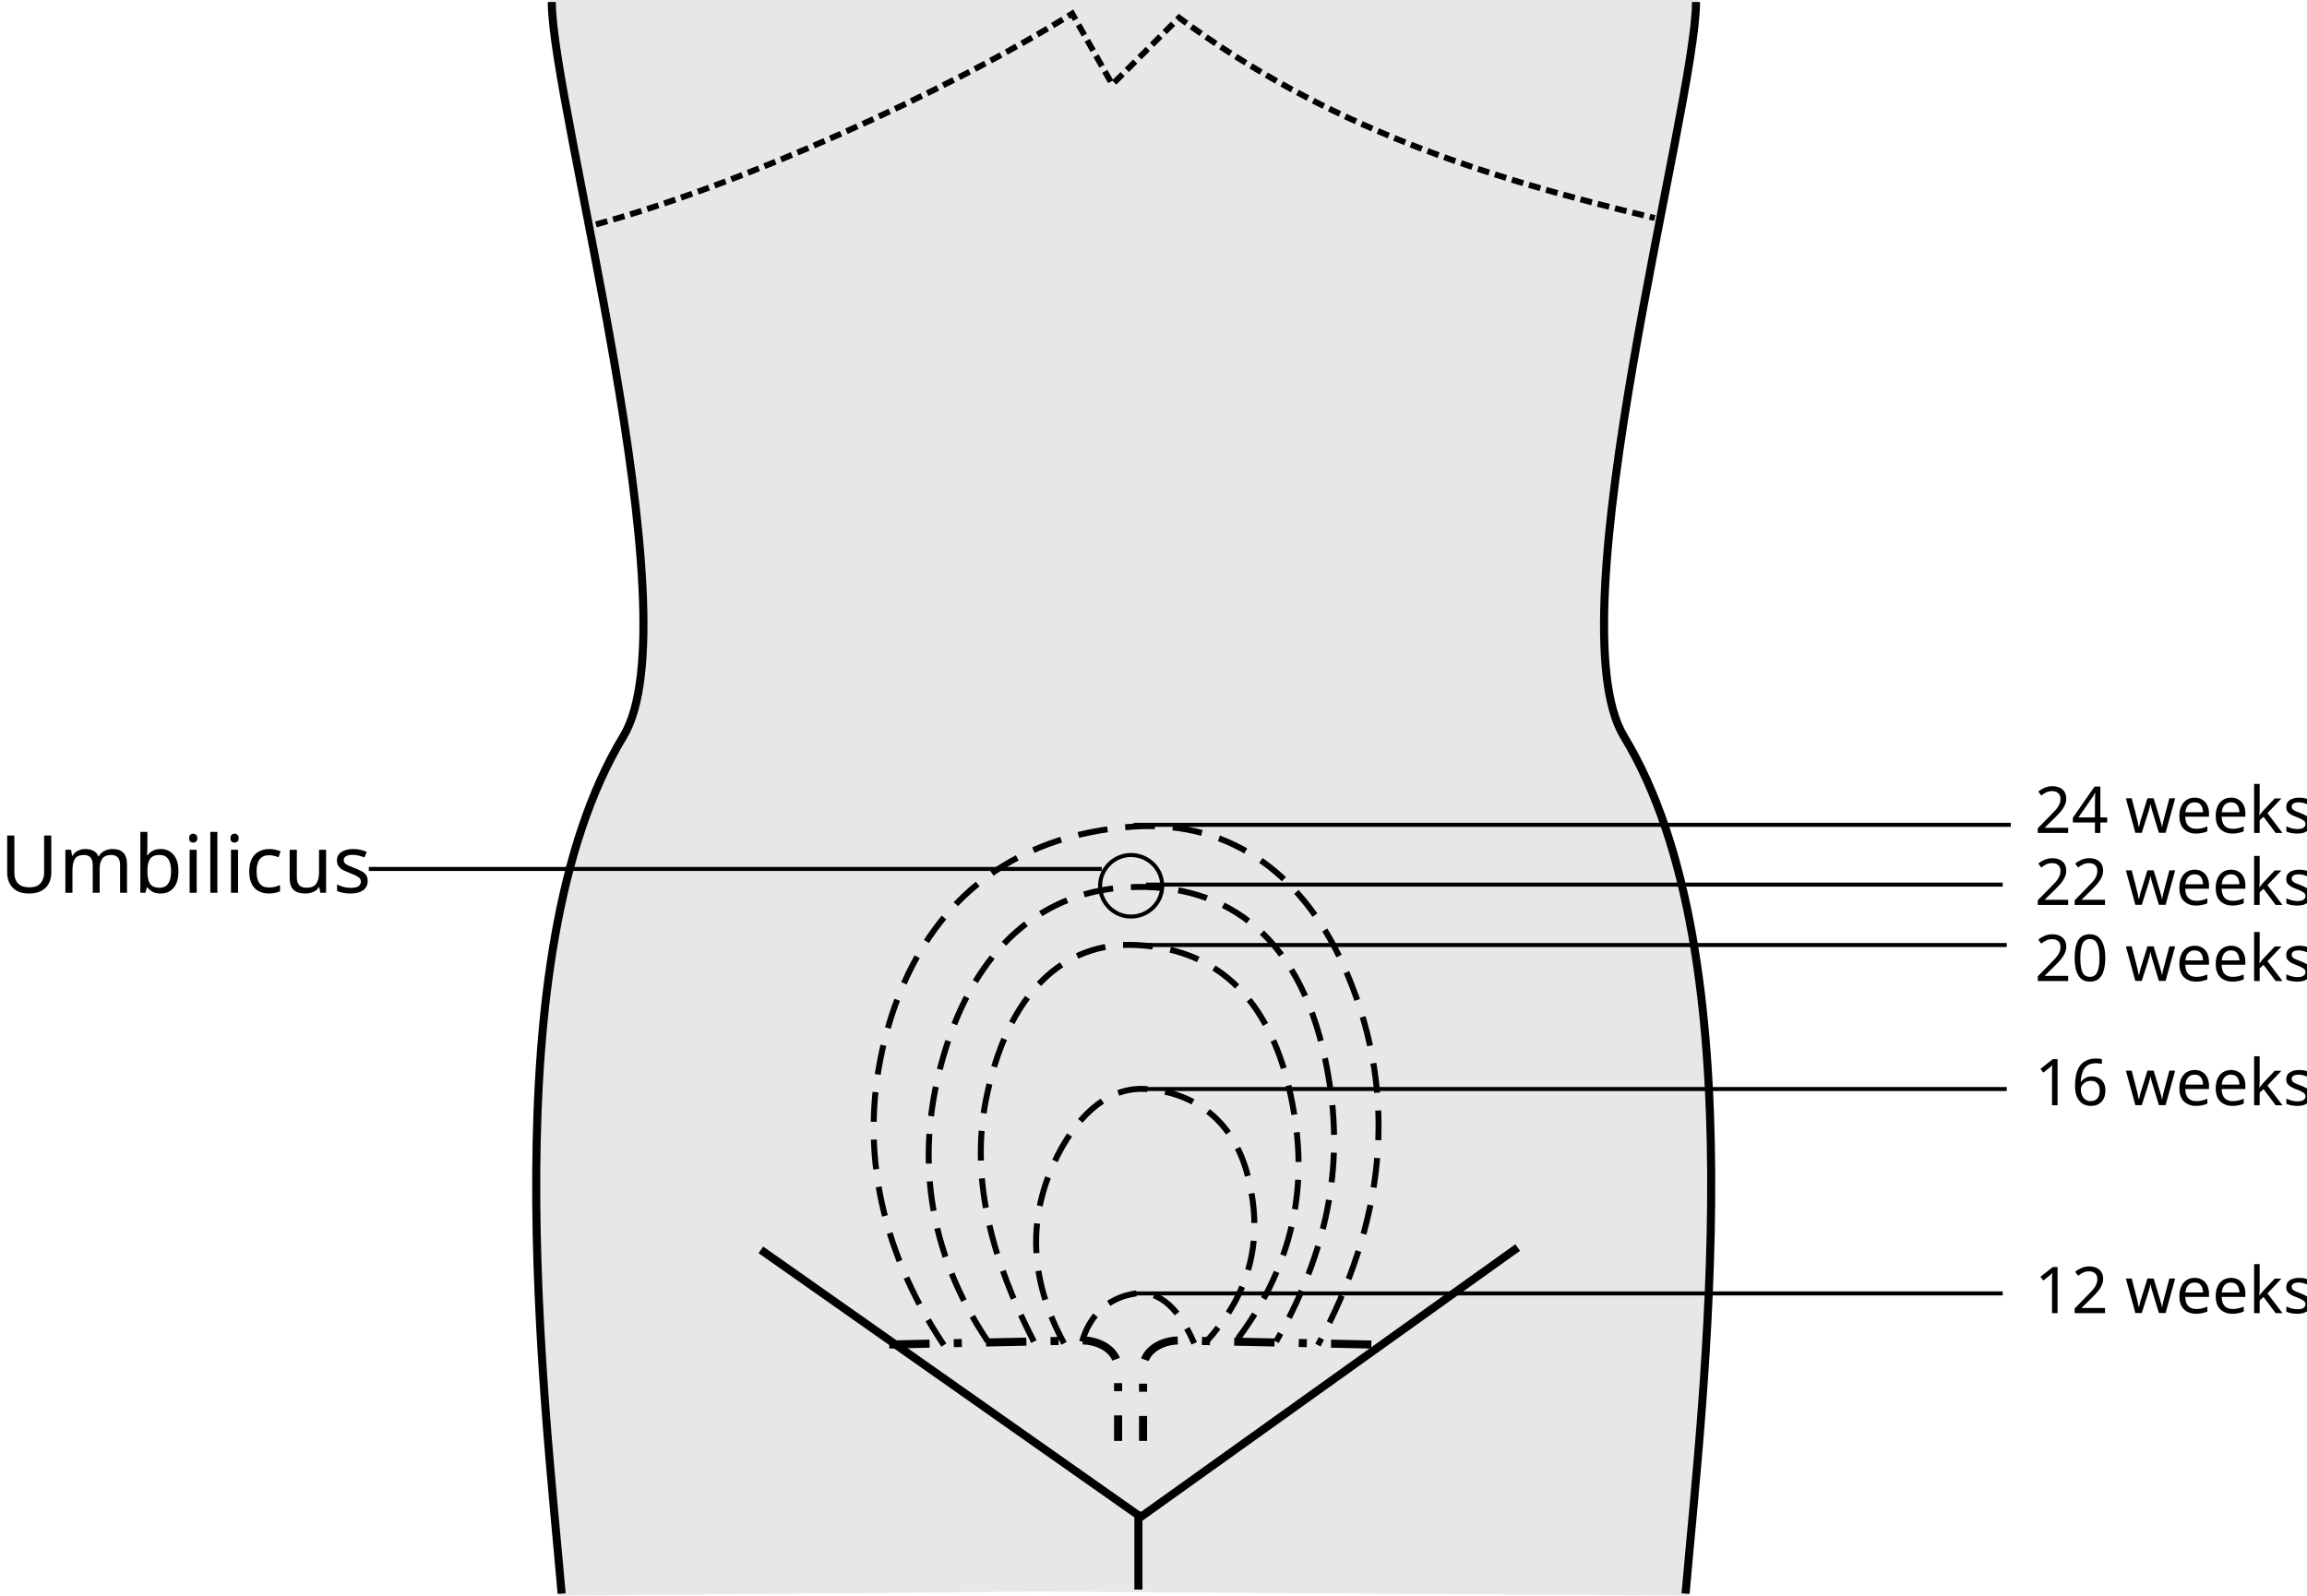
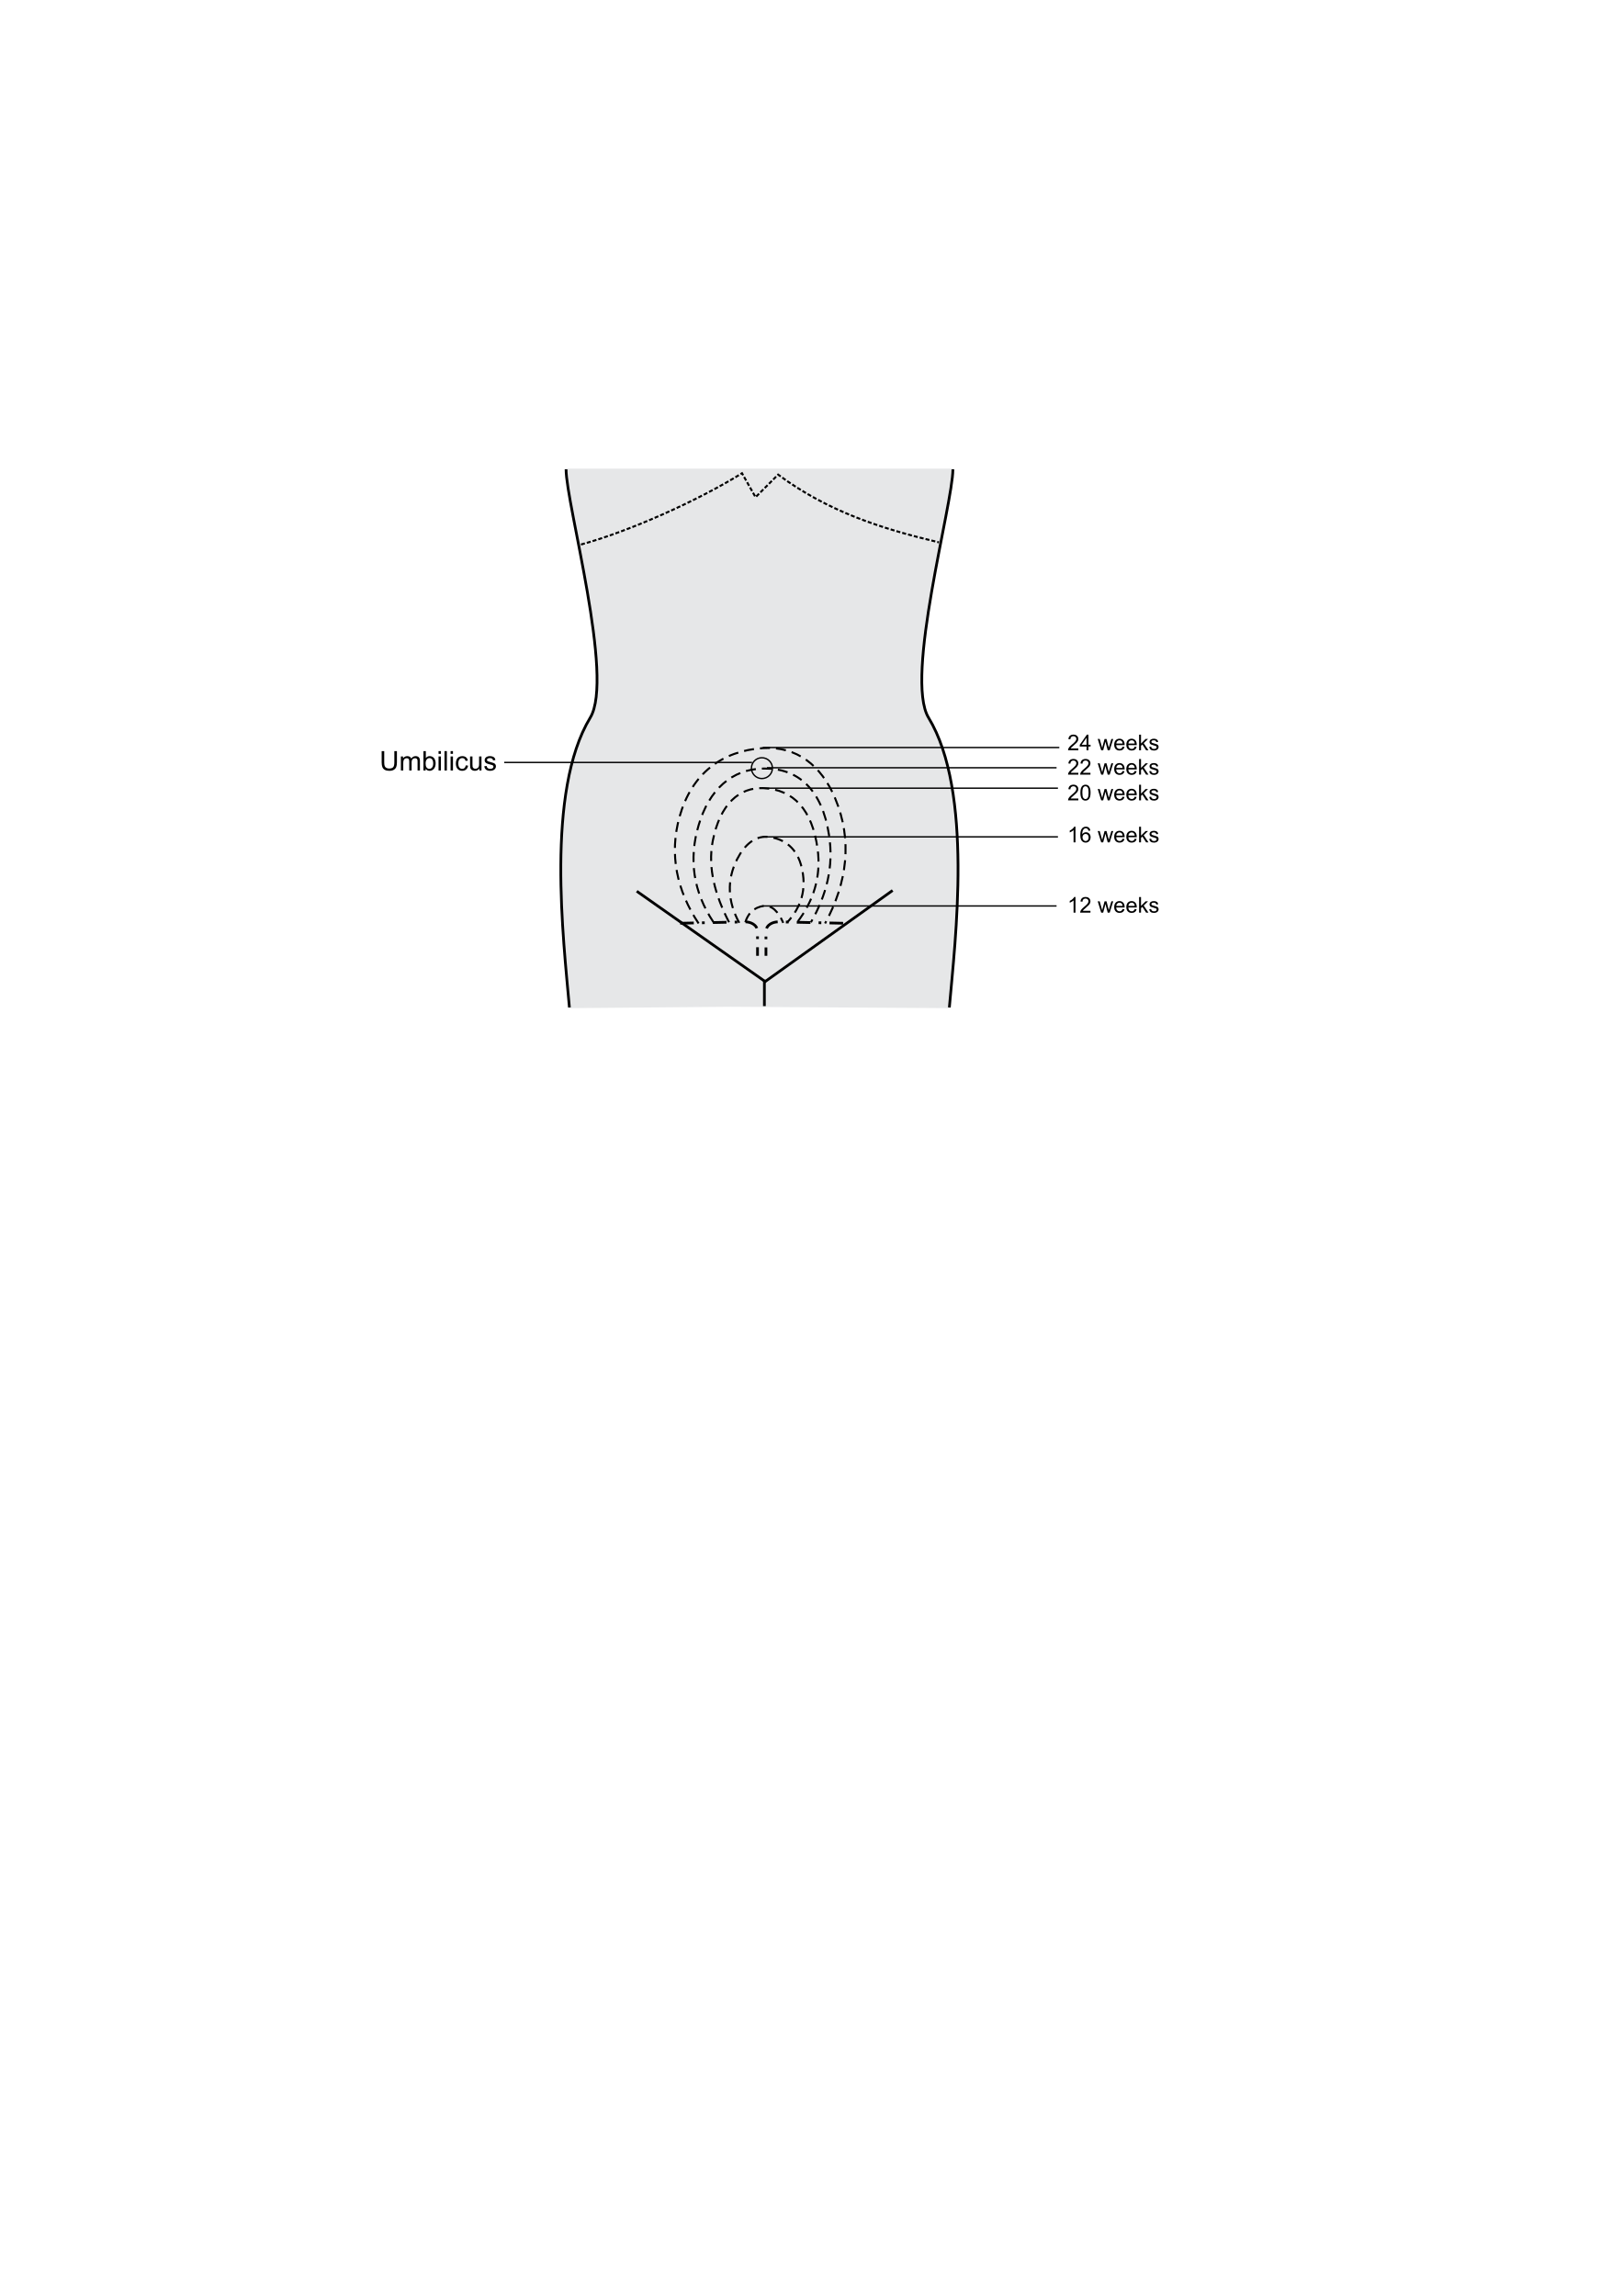
- <svg xmlns="http://www.w3.org/2000/svg" version="1.1" id="Layer_7" x="0px" y="0px" width="285.979px" height="197.854px" viewBox="0 0 285.979 197.854" enable-background="new 0 0 285.979 197.854" xml:space="preserve">
-   <path fill-rule="evenodd" clip-rule="evenodd" fill="#E6E7E8" stroke="#E6E7E8" stroke-width="0.5" stroke-miterlimit="10" d="  M208.944,197.602c2.16-24.768,8.856-79.128-7.632-106.272c-8.856-14.616,8.928-78.336,8.928-91.08h-69.984h-16.56H68.4  c0,12.744,17.784,76.464,8.856,91.08c-16.416,27.144-9.792,81.504-7.632,106.272l59.184-0.504L208.944,197.602z" />
+ <svg xmlns="http://www.w3.org/2000/svg" version="1.1" id="Layer_7" x="0px" y="0px" width="595px" height="842px" viewBox="0 0 595 842" enable-background="new 0 0 595 842" xml:space="preserve">
+   <path fill-rule="evenodd" clip-rule="evenodd" fill="#E6E7E8" stroke="#E6E7E8" stroke-width="0.5" stroke-miterlimit="10" d="  M348.112,369.464c2.16-24.768,8.856-79.128-7.632-106.272c-8.856-14.616,8.928-78.336,8.928-91.08h-69.984h-16.56h-55.296  c0,12.744,17.784,76.464,8.856,91.08c-16.416,27.144-9.792,81.504-7.632,106.272l59.184-0.504L348.112,369.464z" />
  <g>
-     <path fill-rule="evenodd" clip-rule="evenodd" fill="none" stroke="#000000" stroke-width="1" stroke-miterlimit="10" d="   M210.24,0.25c0,12.744-17.784,76.464-8.928,91.08c16.488,27.144,9.792,81.504,7.632,106.272" />
-     <path fill-rule="evenodd" clip-rule="evenodd" fill="none" stroke="#000000" stroke-width="1" stroke-miterlimit="10" d="   M68.4,0.25c0,12.744,17.784,76.464,8.856,91.08c-16.416,27.144-9.792,81.504-7.632,106.272" />
+     <path fill-rule="evenodd" clip-rule="evenodd" fill="none" stroke="#000000" stroke-width="1" stroke-miterlimit="10" d="   M349.408,172.112c0,12.744-17.784,76.464-8.928,91.08c16.488,27.144,9.792,81.504,7.632,106.272" />
+     <path fill-rule="evenodd" clip-rule="evenodd" fill="none" stroke="#000000" stroke-width="1" stroke-miterlimit="10" d="   M207.568,172.112c0,12.744,17.784,76.464,8.856,91.08c-16.416,27.144-9.792,81.504-7.632,106.272" />
  </g>
-   <path fill-rule="evenodd" clip-rule="evenodd" fill="none" stroke="#000000" stroke-width="0.737" stroke-miterlimit="10" stroke-dasharray="1.474,0.737" d="  M73.872,27.826c17.928-4.896,43.2-16.272,59.04-26.136l4.968,8.784l8.28-8.28c18.288,13.536,37.8,19.8,58.968,24.84" />
+   <path fill-rule="evenodd" clip-rule="evenodd" fill="none" stroke="#000000" stroke-width="0.737" stroke-miterlimit="10" stroke-dasharray="1.474,0.737" d="  M213.04,199.688c17.928-4.896,43.2-16.272,59.04-26.136l4.968,8.784l8.28-8.28c18.288,13.536,37.8,19.8,58.968,24.84" />
  <g>
-     <polyline fill-rule="evenodd" clip-rule="evenodd" fill="none" stroke="#000000" stroke-width="1" stroke-miterlimit="10" points="   94.32,154.978 141.408,188.098 188.136,154.69  " />
-     <line fill-rule="evenodd" clip-rule="evenodd" fill="none" stroke="#000000" stroke-width="1" stroke-miterlimit="10" x1="141.12" y1="187.45" x2="141.12" y2="197.098" />
+     <polyline fill-rule="evenodd" clip-rule="evenodd" fill="none" stroke="#000000" stroke-width="1" stroke-miterlimit="10" points="   233.488,326.84 280.576,359.96 327.304,326.552  " />
+     <line fill-rule="evenodd" clip-rule="evenodd" fill="none" stroke="#000000" stroke-width="1" stroke-miterlimit="10" x1="280.288" y1="359.312" x2="280.288" y2="368.96" />
  </g>
-   <path fill-rule="evenodd" clip-rule="evenodd" fill="none" stroke="#000000" stroke-width="1" stroke-miterlimit="10" stroke-dasharray="5,3,1,3" d="  M110.232,166.714l23.976-0.504c1.656,0,4.392,0.936,4.392,3.6v8.856" />
-   <path fill-rule="evenodd" clip-rule="evenodd" fill="none" stroke="#000000" stroke-width="1" stroke-miterlimit="10" stroke-dasharray="5,3,1,3" d="  M169.992,166.714l-23.904-0.504c-1.656,0-4.392,0.936-4.392,3.6v8.856" />
-   <path fill-rule="evenodd" clip-rule="evenodd" fill="none" stroke="#000000" stroke-width="0.737" stroke-miterlimit="10" stroke-dasharray="3.685,2.211" d="  M134.136,166.354c0.864-3.024,3.024-5.472,6.696-5.976c3.024-0.432,5.472,2.16,7.2,6.192" />
-   <path fill-rule="evenodd" clip-rule="evenodd" fill="none" stroke="#000000" stroke-width="0.737" stroke-miterlimit="10" stroke-dasharray="3.685,2.211" d="  M131.904,166.57c-4.248-7.776-4.68-15.624-0.792-23.328c2.808-5.472,6.624-8.496,10.944-8.208c5.328,0.36,10.44,3.24,12.456,10.152  c2.664,9.504-0.432,16.128-4.968,21.168" />
-   <path fill-rule="evenodd" clip-rule="evenodd" fill="none" stroke="#000000" stroke-width="0.737" stroke-miterlimit="10" stroke-dasharray="3.685,2.211" d="  M128.16,166.354c-4.968-9.648-7.92-19.728-5.976-29.808c2.664-13.608,9.792-19.8,18.648-19.368  c10.944,0.504,17.856,7.848,19.8,22.32c1.368,10.008-1.44,19.08-7.632,27.072" />
-   <path fill-rule="evenodd" clip-rule="evenodd" fill="none" stroke="#000000" stroke-width="0.737" stroke-miterlimit="10" stroke-dasharray="3.685,2.211" d="  M122.472,166.354c-7.488-11.16-9.144-23.184-5.472-35.568c3.816-13.032,12.168-20.664,23.832-20.808  c12.672-0.216,21.456,7.704,23.976,24.336c1.872,11.664-1.008,22.248-6.624,32.04" />
-   <path fill-rule="evenodd" clip-rule="evenodd" fill="none" stroke="#000000" stroke-width="0.737" stroke-miterlimit="10" stroke-dasharray="3.685,2.211" d="  M117,166.786c-7.992-12.024-10.872-25.272-6.984-39.168c4.464-15.768,15.48-24.12,30.528-25.128  c12.384-0.792,21.456,6.336,26.496,18.36c6.48,15.408,4.464,30.96-3.672,45.936" />
-   <path fill-rule="evenodd" clip-rule="evenodd" fill="none" stroke="#000000" stroke-width="0.5" stroke-miterlimit="10" d="  M140.184,113.65c2.16,0,3.888-1.728,3.888-3.816c0-2.088-1.728-3.816-3.888-3.816c-2.088,0-3.816,1.728-3.816,3.816  C136.368,111.922,138.096,113.65,140.184,113.65z" />
-   <line fill-rule="evenodd" clip-rule="evenodd" fill="none" stroke="#000000" stroke-width="0.5" stroke-miterlimit="10" x1="140.544" y1="102.274" x2="249.264" y2="102.274" />
-   <line fill-rule="evenodd" clip-rule="evenodd" fill="none" stroke="#000000" stroke-width="0.5" stroke-miterlimit="10" x1="142.056" y1="109.69" x2="248.256" y2="109.69" />
-   <line fill-rule="evenodd" clip-rule="evenodd" fill="none" stroke="#000000" stroke-width="0.5" stroke-miterlimit="10" x1="140.04" y1="117.178" x2="248.76" y2="117.178" />
-   <line fill-rule="evenodd" clip-rule="evenodd" fill="none" stroke="#000000" stroke-width="0.5" stroke-miterlimit="10" x1="140.544" y1="135.034" x2="248.76" y2="135.034" />
-   <line fill-rule="evenodd" clip-rule="evenodd" fill="none" stroke="#000000" stroke-width="0.5" stroke-miterlimit="10" x1="140.544" y1="160.378" x2="248.256" y2="160.378" />
-   <line fill-rule="evenodd" clip-rule="evenodd" fill="none" stroke="#000000" stroke-width="0.5" stroke-miterlimit="10" x1="136.584" y1="107.746" x2="45.72" y2="107.746" />
-   <text transform="matrix(1 0 0 1 0 110.698)" font-family="'ArialMT'" font-size="9.936">Umbilicus</text>
-   <text transform="matrix(1 0 0 1 252.2158 103.282)" font-family="'ArialMT'" font-size="7.992">24 weeks</text>
-   <text transform="matrix(1 0 0 1 252.2158 112.2102)" font-family="'ArialMT'" font-size="7.992">22 weeks</text>
-   <text transform="matrix(1 0 0 1 252.2158 121.6418)" font-family="'ArialMT'" font-size="7.992">20 weeks</text>
-   <text transform="matrix(1 0 0 1 252.2158 137.05)" font-family="'ArialMT'" font-size="7.992">16 weeks</text>
-   <text transform="matrix(1 0 0 1 252.2158 162.8259)" font-family="'ArialMT'" font-size="7.992">12 weeks</text>
+   <path fill-rule="evenodd" clip-rule="evenodd" fill="none" stroke="#000000" stroke-width="1" stroke-miterlimit="10" stroke-dasharray="5,3,1,3" d="  M249.4,338.576l23.976-0.504c1.656,0,4.392,0.936,4.392,3.6v8.856" />
+   <path fill-rule="evenodd" clip-rule="evenodd" fill="none" stroke="#000000" stroke-width="1" stroke-miterlimit="10" stroke-dasharray="5,3,1,3" d="  M309.16,338.576l-23.904-0.504c-1.656,0-4.392,0.936-4.392,3.6v8.856" />
+   <path fill-rule="evenodd" clip-rule="evenodd" fill="none" stroke="#000000" stroke-width="0.737" stroke-miterlimit="10" stroke-dasharray="3.685,2.211" d="  M273.304,338.216c0.864-3.024,3.024-5.472,6.696-5.976c3.024-0.432,5.472,2.16,7.2,6.192" />
+   <path fill-rule="evenodd" clip-rule="evenodd" fill="none" stroke="#000000" stroke-width="0.737" stroke-miterlimit="10" stroke-dasharray="3.685,2.211" d="  M271.072,338.432c-4.248-7.776-4.68-15.624-0.792-23.328c2.808-5.472,6.624-8.496,10.944-8.208c5.328,0.36,10.44,3.24,12.456,10.152  c2.664,9.504-0.432,16.128-4.968,21.168" />
+   <path fill-rule="evenodd" clip-rule="evenodd" fill="none" stroke="#000000" stroke-width="0.737" stroke-miterlimit="10" stroke-dasharray="3.685,2.211" d="  M267.328,338.216c-4.968-9.648-7.92-19.728-5.976-29.808c2.664-13.608,9.792-19.8,18.648-19.368  c10.944,0.504,17.856,7.848,19.8,22.32c1.368,10.008-1.44,19.08-7.632,27.072" />
+   <path fill-rule="evenodd" clip-rule="evenodd" fill="none" stroke="#000000" stroke-width="0.737" stroke-miterlimit="10" stroke-dasharray="3.685,2.211" d="  M261.64,338.216c-7.488-11.16-9.144-23.184-5.472-35.568c3.816-13.032,12.168-20.664,23.832-20.808  c12.672-0.216,21.456,7.704,23.976,24.336c1.872,11.664-1.008,22.248-6.624,32.04" />
+   <path fill-rule="evenodd" clip-rule="evenodd" fill="none" stroke="#000000" stroke-width="0.737" stroke-miterlimit="10" stroke-dasharray="3.685,2.211" d="  M256.168,338.648c-7.992-12.024-10.872-25.272-6.984-39.168c4.464-15.768,15.48-24.12,30.528-25.128  c12.384-0.792,21.456,6.336,26.496,18.36c6.48,15.408,4.464,30.96-3.672,45.936" />
+   <path fill-rule="evenodd" clip-rule="evenodd" fill="none" stroke="#000000" stroke-width="0.5" stroke-miterlimit="10" d="  M279.352,285.512c2.16,0,3.888-1.728,3.888-3.816c0-2.088-1.728-3.816-3.888-3.816c-2.088,0-3.816,1.728-3.816,3.816  C275.536,283.784,277.264,285.512,279.352,285.512z" />
+   <line fill-rule="evenodd" clip-rule="evenodd" fill="none" stroke="#000000" stroke-width="0.5" stroke-miterlimit="10" x1="279.712" y1="274.136" x2="388.432" y2="274.136" />
+   <line fill-rule="evenodd" clip-rule="evenodd" fill="none" stroke="#000000" stroke-width="0.5" stroke-miterlimit="10" x1="281.224" y1="281.552" x2="387.424" y2="281.552" />
+   <line fill-rule="evenodd" clip-rule="evenodd" fill="none" stroke="#000000" stroke-width="0.5" stroke-miterlimit="10" x1="279.208" y1="289.04" x2="387.928" y2="289.04" />
+   <line fill-rule="evenodd" clip-rule="evenodd" fill="none" stroke="#000000" stroke-width="0.5" stroke-miterlimit="10" x1="279.712" y1="306.896" x2="387.928" y2="306.896" />
+   <line fill-rule="evenodd" clip-rule="evenodd" fill="none" stroke="#000000" stroke-width="0.5" stroke-miterlimit="10" x1="279.712" y1="332.24" x2="387.424" y2="332.24" />
+   <line fill-rule="evenodd" clip-rule="evenodd" fill="none" stroke="#000000" stroke-width="0.5" stroke-miterlimit="10" x1="275.752" y1="279.608" x2="184.888" y2="279.608" />
+   <g>
+     <path d="M144.602,275.448h0.941v4.109c0,0.715-0.081,1.282-0.243,1.703s-0.454,0.763-0.875,1.026   c-0.422,0.264-0.976,0.395-1.662,0.395c-0.667,0-1.211-0.115-1.635-0.344s-0.726-0.562-0.907-0.997s-0.271-1.029-0.271-1.783   v-4.109h0.941v4.104c0,0.618,0.058,1.073,0.172,1.366c0.115,0.292,0.312,0.518,0.592,0.677c0.28,0.158,0.622,0.238,1.026,0.238   c0.692,0,1.185-0.157,1.479-0.471c0.294-0.314,0.441-0.917,0.441-1.81V275.448z" />
+     <path d="M146.999,282.56v-5.152h0.781v0.723c0.162-0.252,0.377-0.455,0.646-0.609c0.269-0.153,0.574-0.23,0.917-0.23   c0.381,0,0.694,0.079,0.938,0.237c0.244,0.159,0.417,0.38,0.517,0.665c0.407-0.602,0.938-0.902,1.591-0.902   c0.511,0,0.904,0.141,1.179,0.424s0.413,0.719,0.413,1.308v3.537h-0.869v-3.246c0-0.35-0.028-0.601-0.085-0.754   c-0.057-0.154-0.159-0.277-0.308-0.371s-0.323-0.141-0.524-0.141c-0.362,0-0.663,0.12-0.902,0.361   c-0.239,0.241-0.359,0.626-0.359,1.157v2.994h-0.874v-3.348c0-0.388-0.071-0.679-0.213-0.873c-0.142-0.194-0.375-0.291-0.699-0.291   c-0.246,0-0.473,0.064-0.682,0.194c-0.208,0.129-0.36,0.318-0.454,0.567c-0.094,0.25-0.141,0.608-0.141,1.077v2.673H146.999z" />
+     <path d="M156.081,282.56h-0.81v-7.112h0.873v2.537c0.369-0.462,0.839-0.693,1.412-0.693c0.317,0,0.617,0.063,0.9,0.191   c0.283,0.128,0.516,0.307,0.698,0.539c0.183,0.231,0.326,0.51,0.43,0.837s0.155,0.676,0.155,1.048c0,0.883-0.218,1.565-0.655,2.047   c-0.437,0.482-0.96,0.723-1.572,0.723c-0.608,0-1.085-0.253-1.431-0.761V282.56z M156.071,279.945c0,0.618,0.084,1.064,0.252,1.339   c0.275,0.45,0.646,0.674,1.116,0.674c0.381,0,0.711-0.166,0.99-0.498c0.278-0.331,0.417-0.825,0.417-1.482   c0-0.673-0.133-1.169-0.4-1.489c-0.267-0.32-0.59-0.48-0.968-0.48c-0.381,0-0.711,0.166-0.989,0.497   C156.21,278.838,156.071,279.317,156.071,279.945z" />
+     <path d="M160.806,276.452v-1.004h0.873v1.004H160.806z M160.806,282.56v-5.152h0.873v5.152H160.806z" />
+     <path d="M162.989,282.56v-7.112h0.873v7.112H162.989z" />
+     <path d="M165.221,276.452v-1.004h0.874v1.004H165.221z M165.221,282.56v-5.152h0.874v5.152H165.221z" />
+     <path d="M170.786,280.673l0.859,0.111c-0.094,0.592-0.334,1.056-0.721,1.39c-0.387,0.335-0.861,0.502-1.424,0.502   c-0.705,0-1.272-0.23-1.701-0.691s-0.643-1.122-0.643-1.982c0-0.556,0.092-1.043,0.276-1.46c0.185-0.417,0.465-0.73,0.842-0.939   c0.377-0.208,0.787-0.313,1.23-0.313c0.56,0,1.017,0.141,1.373,0.424c0.355,0.283,0.583,0.685,0.684,1.206l-0.849,0.131   c-0.081-0.346-0.224-0.606-0.429-0.781c-0.206-0.175-0.454-0.262-0.745-0.262c-0.44,0-0.797,0.158-1.072,0.473   s-0.412,0.814-0.412,1.497c0,0.692,0.132,1.195,0.398,1.509c0.265,0.314,0.611,0.471,1.038,0.471c0.343,0,0.629-0.105,0.859-0.315   C170.579,281.433,170.724,281.109,170.786,280.673z" />
+     <path d="M175.768,282.56v-0.757c-0.401,0.582-0.946,0.873-1.635,0.873c-0.304,0-0.588-0.058-0.852-0.174   c-0.264-0.117-0.459-0.263-0.587-0.439c-0.128-0.176-0.218-0.393-0.27-0.648c-0.036-0.171-0.053-0.443-0.053-0.815v-3.192h0.873   v2.857c0,0.456,0.018,0.764,0.054,0.922c0.055,0.23,0.171,0.41,0.349,0.541s0.398,0.196,0.66,0.196   c0.262,0,0.508-0.067,0.738-0.201c0.229-0.134,0.392-0.317,0.487-0.548c0.096-0.231,0.143-0.567,0.143-1.006v-2.761h0.874v5.152   H175.768z" />
+     <path d="M177.568,281.022l0.864-0.136c0.048,0.346,0.184,0.611,0.405,0.796c0.221,0.184,0.531,0.276,0.929,0.276   c0.401,0,0.699-0.082,0.893-0.245c0.194-0.163,0.291-0.355,0.291-0.575c0-0.197-0.086-0.353-0.257-0.466   c-0.12-0.078-0.417-0.176-0.893-0.296c-0.641-0.162-1.084-0.302-1.332-0.42c-0.248-0.118-0.435-0.281-0.563-0.49   s-0.192-0.439-0.192-0.691c0-0.229,0.053-0.442,0.158-0.638c0.105-0.195,0.249-0.358,0.43-0.487c0.136-0.1,0.321-0.185,0.555-0.255   c0.235-0.069,0.486-0.104,0.754-0.104c0.404,0,0.759,0.058,1.065,0.174c0.306,0.117,0.531,0.274,0.677,0.473   c0.146,0.199,0.246,0.465,0.301,0.798l-0.854,0.117c-0.039-0.265-0.151-0.472-0.337-0.621s-0.449-0.223-0.788-0.223   c-0.401,0-0.688,0.066-0.859,0.199c-0.171,0.133-0.257,0.288-0.257,0.466c0,0.113,0.036,0.215,0.107,0.306   c0.071,0.094,0.183,0.171,0.335,0.233c0.087,0.032,0.344,0.107,0.771,0.223c0.618,0.165,1.049,0.3,1.293,0.405   s0.436,0.258,0.575,0.458c0.139,0.201,0.208,0.45,0.208,0.747c0,0.291-0.085,0.565-0.255,0.822   c-0.169,0.257-0.415,0.456-0.735,0.597s-0.683,0.211-1.087,0.211c-0.669,0-1.18-0.139-1.53-0.417   C177.889,281.981,177.665,281.569,177.568,281.022z" />
+   </g>
+   <g>
+     <path d="M395.407,274.469v0.675h-3.781c-0.005-0.169,0.022-0.332,0.082-0.488c0.096-0.257,0.25-0.511,0.462-0.761   c0.212-0.25,0.519-0.539,0.919-0.867c0.622-0.51,1.042-0.914,1.26-1.211c0.218-0.298,0.328-0.58,0.328-0.845   c0-0.279-0.1-0.513-0.298-0.705c-0.199-0.191-0.458-0.287-0.779-0.287c-0.338,0-0.608,0.101-0.812,0.304   c-0.203,0.203-0.306,0.484-0.308,0.843l-0.722-0.074c0.049-0.539,0.235-0.949,0.558-1.231s0.756-0.423,1.299-0.423   c0.549,0,0.983,0.152,1.304,0.457c0.32,0.304,0.48,0.682,0.48,1.132c0,0.229-0.047,0.454-0.141,0.675s-0.249,0.454-0.466,0.699   s-0.578,0.58-1.083,1.007c-0.421,0.354-0.692,0.594-0.812,0.72c-0.12,0.126-0.219,0.253-0.296,0.38H395.407z" />
+     <path d="M398.412,275.144v-1.37h-2.482v-0.644l2.61-3.707h0.574v3.707h0.773v0.644h-0.773v1.37H398.412z M398.412,273.13v-2.58   l-1.792,2.58H398.412z" />
+     <path d="M403.786,275.144L402.517,271h0.726l0.659,2.393l0.246,0.89c0.01-0.044,0.082-0.329,0.214-0.854l0.66-2.428h0.722   l0.62,2.404l0.207,0.792l0.238-0.8l0.71-2.396h0.683l-1.295,4.145h-0.729l-0.66-2.482l-0.16-0.706l-0.839,3.188H403.786z" />
+     <path d="M411.629,273.81l0.726,0.09c-0.115,0.424-0.327,0.753-0.636,0.987c-0.31,0.234-0.705,0.351-1.186,0.351   c-0.606,0-1.087-0.187-1.442-0.56c-0.355-0.374-0.533-0.897-0.533-1.571c0-0.697,0.179-1.238,0.539-1.623   c0.359-0.385,0.825-0.578,1.397-0.578c0.554,0,1.007,0.188,1.358,0.566c0.351,0.377,0.527,0.908,0.527,1.592   c0,0.042-0.001,0.104-0.004,0.188h-3.091c0.026,0.455,0.155,0.804,0.386,1.046c0.232,0.242,0.521,0.363,0.867,0.363   c0.257,0,0.477-0.067,0.659-0.203C411.378,274.322,411.522,274.106,411.629,273.81z M409.323,272.674h2.314   c-0.031-0.349-0.12-0.61-0.265-0.784c-0.224-0.271-0.514-0.406-0.87-0.406c-0.323,0-0.594,0.108-0.814,0.324   C409.468,272.023,409.346,272.313,409.323,272.674z" />
+     <path d="M416.074,273.81l0.726,0.09c-0.115,0.424-0.327,0.753-0.636,0.987c-0.31,0.234-0.705,0.351-1.186,0.351   c-0.606,0-1.087-0.187-1.442-0.56c-0.355-0.374-0.533-0.897-0.533-1.571c0-0.697,0.179-1.238,0.539-1.623   c0.359-0.385,0.824-0.578,1.397-0.578c0.554,0,1.007,0.188,1.358,0.566c0.351,0.377,0.527,0.908,0.527,1.592   c0,0.042-0.001,0.104-0.004,0.188h-3.091c0.026,0.455,0.155,0.804,0.386,1.046c0.231,0.242,0.521,0.363,0.867,0.363   c0.257,0,0.477-0.067,0.659-0.203C415.823,274.322,415.967,274.106,416.074,273.81z M413.768,272.674h2.314   c-0.031-0.349-0.12-0.61-0.265-0.784c-0.224-0.271-0.514-0.406-0.87-0.406c-0.323,0-0.594,0.108-0.814,0.324   S413.791,272.313,413.768,272.674z" />
+     <path d="M417.686,275.144v-5.721h0.703v3.262L420.05,271h0.909l-1.584,1.538l1.744,2.607h-0.866l-1.37-2.119l-0.496,0.476v1.643   H417.686z" />
+     <path d="M421.396,273.907l0.695-0.109c0.039,0.278,0.147,0.492,0.326,0.64c0.178,0.148,0.427,0.223,0.748,0.223   c0.322,0,0.562-0.065,0.718-0.197c0.156-0.131,0.234-0.285,0.234-0.462c0-0.159-0.069-0.283-0.207-0.375   c-0.096-0.063-0.335-0.142-0.718-0.238c-0.515-0.13-0.872-0.243-1.071-0.338c-0.199-0.095-0.35-0.226-0.453-0.394   c-0.103-0.168-0.154-0.353-0.154-0.556c0-0.185,0.042-0.355,0.127-0.513c0.084-0.157,0.2-0.288,0.345-0.392   c0.109-0.081,0.258-0.149,0.447-0.205c0.189-0.056,0.391-0.084,0.607-0.084c0.325,0,0.611,0.047,0.856,0.14   c0.246,0.094,0.427,0.221,0.544,0.381c0.117,0.16,0.198,0.374,0.242,0.642l-0.687,0.094c-0.031-0.213-0.122-0.38-0.271-0.5   c-0.15-0.12-0.361-0.179-0.634-0.179c-0.323,0-0.553,0.053-0.691,0.16c-0.138,0.107-0.207,0.231-0.207,0.375   c0,0.091,0.028,0.173,0.086,0.246c0.057,0.075,0.147,0.138,0.269,0.188c0.07,0.026,0.277,0.085,0.621,0.179   c0.497,0.133,0.843,0.241,1.04,0.326c0.196,0.085,0.351,0.208,0.462,0.369c0.112,0.161,0.167,0.361,0.167,0.601   c0,0.234-0.068,0.455-0.205,0.662c-0.137,0.207-0.334,0.367-0.591,0.48s-0.549,0.17-0.874,0.17c-0.539,0-0.949-0.112-1.231-0.336   C421.655,274.678,421.475,274.347,421.396,273.907z" />
+   </g>
+   <g>
+     <path d="M395.407,283.397v0.675h-3.781c-0.005-0.169,0.022-0.332,0.082-0.488c0.096-0.257,0.25-0.511,0.462-0.761   c0.212-0.25,0.519-0.539,0.919-0.867c0.622-0.51,1.042-0.914,1.26-1.211c0.218-0.298,0.328-0.58,0.328-0.845   c0-0.279-0.1-0.513-0.298-0.705c-0.199-0.191-0.458-0.287-0.779-0.287c-0.338,0-0.608,0.101-0.812,0.304   c-0.203,0.203-0.306,0.484-0.308,0.843l-0.722-0.074c0.049-0.539,0.235-0.949,0.558-1.231s0.756-0.423,1.299-0.423   c0.549,0,0.983,0.152,1.304,0.457c0.32,0.304,0.48,0.682,0.48,1.132c0,0.229-0.047,0.454-0.141,0.675s-0.249,0.454-0.466,0.699   s-0.578,0.58-1.083,1.007c-0.421,0.354-0.692,0.594-0.812,0.72c-0.12,0.126-0.219,0.253-0.296,0.38H395.407z" />
+     <path d="M399.852,283.397v0.675h-3.782c-0.005-0.169,0.022-0.332,0.082-0.488c0.096-0.257,0.25-0.511,0.462-0.761   c0.212-0.25,0.519-0.539,0.919-0.867c0.622-0.51,1.042-0.914,1.261-1.211c0.218-0.298,0.328-0.58,0.328-0.845   c0-0.279-0.1-0.513-0.298-0.705c-0.199-0.191-0.458-0.287-0.779-0.287c-0.338,0-0.608,0.101-0.812,0.304s-0.306,0.484-0.308,0.843   l-0.722-0.074c0.049-0.539,0.235-0.949,0.558-1.231s0.756-0.423,1.299-0.423c0.549,0,0.983,0.152,1.304,0.457   c0.32,0.304,0.48,0.682,0.48,1.132c0,0.229-0.047,0.454-0.141,0.675s-0.249,0.454-0.466,0.699s-0.578,0.58-1.083,1.007   c-0.421,0.354-0.692,0.594-0.812,0.72c-0.12,0.126-0.219,0.253-0.297,0.38H399.852z" />
+     <path d="M403.786,284.072l-1.269-4.145h0.726l0.659,2.393l0.246,0.89c0.01-0.044,0.082-0.329,0.214-0.854l0.66-2.428h0.722   l0.62,2.404l0.207,0.792l0.238-0.8l0.71-2.396h0.683l-1.295,4.145h-0.729l-0.66-2.482l-0.16-0.706l-0.839,3.188H403.786z" />
+     <path d="M411.629,282.738l0.726,0.09c-0.115,0.424-0.327,0.753-0.636,0.987c-0.31,0.234-0.705,0.351-1.186,0.351   c-0.606,0-1.087-0.187-1.442-0.56c-0.355-0.374-0.533-0.897-0.533-1.571c0-0.697,0.179-1.238,0.539-1.623   c0.359-0.385,0.825-0.578,1.397-0.578c0.554,0,1.007,0.188,1.358,0.566c0.351,0.377,0.527,0.908,0.527,1.592   c0,0.042-0.001,0.104-0.004,0.188h-3.091c0.026,0.455,0.155,0.804,0.386,1.046c0.232,0.242,0.521,0.363,0.867,0.363   c0.257,0,0.477-0.067,0.659-0.203C411.378,283.25,411.522,283.034,411.629,282.738z M409.323,281.602h2.314   c-0.031-0.349-0.12-0.61-0.265-0.784c-0.224-0.271-0.514-0.406-0.87-0.406c-0.323,0-0.594,0.108-0.814,0.324   C409.468,280.952,409.346,281.241,409.323,281.602z" />
+     <path d="M416.074,282.738l0.726,0.09c-0.115,0.424-0.327,0.753-0.636,0.987c-0.31,0.234-0.705,0.351-1.186,0.351   c-0.606,0-1.087-0.187-1.442-0.56c-0.355-0.374-0.533-0.897-0.533-1.571c0-0.697,0.179-1.238,0.539-1.623   c0.359-0.385,0.824-0.578,1.397-0.578c0.554,0,1.007,0.188,1.358,0.566c0.351,0.377,0.527,0.908,0.527,1.592   c0,0.042-0.001,0.104-0.004,0.188h-3.091c0.026,0.455,0.155,0.804,0.386,1.046c0.231,0.242,0.521,0.363,0.867,0.363   c0.257,0,0.477-0.067,0.659-0.203C415.823,283.25,415.967,283.034,416.074,282.738z M413.768,281.602h2.314   c-0.031-0.349-0.12-0.61-0.265-0.784c-0.224-0.271-0.514-0.406-0.87-0.406c-0.323,0-0.594,0.108-0.814,0.324   S413.791,281.241,413.768,281.602z" />
+     <path d="M417.686,284.072v-5.721h0.703v3.262l1.662-1.686h0.909l-1.584,1.538l1.744,2.607h-0.866l-1.37-2.119l-0.496,0.476v1.643   H417.686z" />
+     <path d="M421.396,282.835l0.695-0.109c0.039,0.278,0.147,0.492,0.326,0.64c0.178,0.148,0.427,0.223,0.748,0.223   c0.322,0,0.562-0.065,0.718-0.197c0.156-0.131,0.234-0.285,0.234-0.462c0-0.159-0.069-0.283-0.207-0.375   c-0.096-0.063-0.335-0.142-0.718-0.238c-0.515-0.13-0.872-0.243-1.071-0.338c-0.199-0.095-0.35-0.226-0.453-0.394   c-0.103-0.168-0.154-0.353-0.154-0.556c0-0.185,0.042-0.355,0.127-0.513c0.084-0.157,0.2-0.288,0.345-0.392   c0.109-0.081,0.258-0.149,0.447-0.205c0.189-0.056,0.391-0.084,0.607-0.084c0.325,0,0.611,0.047,0.856,0.14   c0.246,0.094,0.427,0.221,0.544,0.381c0.117,0.16,0.198,0.374,0.242,0.642l-0.687,0.094c-0.031-0.213-0.122-0.38-0.271-0.5   c-0.15-0.12-0.361-0.179-0.634-0.179c-0.323,0-0.553,0.053-0.691,0.16c-0.138,0.107-0.207,0.231-0.207,0.375   c0,0.091,0.028,0.173,0.086,0.246c0.057,0.075,0.147,0.138,0.269,0.188c0.07,0.026,0.277,0.085,0.621,0.179   c0.497,0.133,0.843,0.241,1.04,0.326c0.196,0.085,0.351,0.208,0.462,0.369c0.112,0.161,0.167,0.361,0.167,0.601   c0,0.234-0.068,0.455-0.205,0.662c-0.137,0.207-0.334,0.367-0.591,0.48s-0.549,0.17-0.874,0.17c-0.539,0-0.949-0.112-1.231-0.336   C421.655,283.606,421.475,283.275,421.396,282.835z" />
+   </g>
+   <g>
+     <path d="M395.407,292.829v0.675h-3.781c-0.005-0.169,0.022-0.332,0.082-0.488c0.096-0.257,0.25-0.511,0.462-0.761   c0.212-0.25,0.519-0.539,0.919-0.867c0.622-0.51,1.042-0.914,1.26-1.211c0.218-0.298,0.328-0.58,0.328-0.845   c0-0.279-0.1-0.513-0.298-0.705c-0.199-0.191-0.458-0.287-0.779-0.287c-0.338,0-0.608,0.101-0.812,0.304   c-0.203,0.203-0.306,0.484-0.308,0.843l-0.722-0.074c0.049-0.539,0.235-0.949,0.558-1.231s0.756-0.423,1.299-0.423   c0.549,0,0.983,0.152,1.304,0.457c0.32,0.304,0.48,0.682,0.48,1.132c0,0.229-0.047,0.454-0.141,0.675s-0.249,0.454-0.466,0.699   s-0.578,0.58-1.083,1.007c-0.421,0.354-0.692,0.594-0.812,0.72c-0.12,0.126-0.219,0.253-0.296,0.38H395.407z" />
+     <path d="M396.16,290.683c0-0.676,0.07-1.221,0.209-1.633c0.139-0.412,0.346-0.73,0.62-0.954c0.275-0.224,0.62-0.335,1.036-0.335   c0.307,0,0.576,0.062,0.808,0.185c0.231,0.124,0.422,0.302,0.574,0.535c0.15,0.233,0.269,0.517,0.355,0.851   c0.086,0.334,0.129,0.785,0.129,1.352c0,0.671-0.069,1.213-0.207,1.625c-0.138,0.413-0.344,0.731-0.619,0.956   c-0.274,0.225-0.621,0.338-1.04,0.338c-0.551,0-0.984-0.198-1.299-0.593C396.349,292.532,396.16,291.757,396.16,290.683z    M396.882,290.683c0,0.939,0.11,1.564,0.33,1.875s0.491,0.466,0.813,0.466c0.323,0,0.594-0.156,0.814-0.468   c0.22-0.312,0.33-0.937,0.33-1.873c0-0.942-0.11-1.567-0.33-1.877c-0.22-0.31-0.494-0.464-0.822-0.464   c-0.322,0-0.58,0.136-0.772,0.41C397.003,289.1,396.882,289.743,396.882,290.683z" />
+     <path d="M403.786,293.504l-1.269-4.145h0.726l0.659,2.393l0.246,0.89c0.01-0.044,0.082-0.329,0.214-0.854l0.66-2.428h0.722   l0.62,2.404l0.207,0.792l0.238-0.8l0.71-2.396h0.683l-1.295,4.145h-0.729l-0.66-2.482l-0.16-0.706l-0.839,3.188H403.786z" />
+     <path d="M411.629,292.169l0.726,0.09c-0.115,0.424-0.327,0.753-0.636,0.987c-0.31,0.234-0.705,0.351-1.186,0.351   c-0.606,0-1.087-0.187-1.442-0.56c-0.355-0.374-0.533-0.897-0.533-1.571c0-0.697,0.179-1.238,0.539-1.623   c0.359-0.385,0.825-0.578,1.397-0.578c0.554,0,1.007,0.188,1.358,0.566c0.351,0.377,0.527,0.908,0.527,1.592   c0,0.042-0.001,0.104-0.004,0.188h-3.091c0.026,0.455,0.155,0.804,0.386,1.046c0.232,0.242,0.521,0.363,0.867,0.363   c0.257,0,0.477-0.067,0.659-0.203C411.378,292.682,411.522,292.466,411.629,292.169z M409.323,291.034h2.314   c-0.031-0.349-0.12-0.61-0.265-0.784c-0.224-0.271-0.514-0.406-0.87-0.406c-0.323,0-0.594,0.108-0.814,0.324   C409.468,290.383,409.346,290.672,409.323,291.034z" />
+     <path d="M416.074,292.169l0.726,0.09c-0.115,0.424-0.327,0.753-0.636,0.987c-0.31,0.234-0.705,0.351-1.186,0.351   c-0.606,0-1.087-0.187-1.442-0.56c-0.355-0.374-0.533-0.897-0.533-1.571c0-0.697,0.179-1.238,0.539-1.623   c0.359-0.385,0.824-0.578,1.397-0.578c0.554,0,1.007,0.188,1.358,0.566c0.351,0.377,0.527,0.908,0.527,1.592   c0,0.042-0.001,0.104-0.004,0.188h-3.091c0.026,0.455,0.155,0.804,0.386,1.046c0.231,0.242,0.521,0.363,0.867,0.363   c0.257,0,0.477-0.067,0.659-0.203C415.823,292.682,415.967,292.466,416.074,292.169z M413.768,291.034h2.314   c-0.031-0.349-0.12-0.61-0.265-0.784c-0.224-0.271-0.514-0.406-0.87-0.406c-0.323,0-0.594,0.108-0.814,0.324   S413.791,290.672,413.768,291.034z" />
+     <path d="M417.686,293.504v-5.721h0.703v3.262l1.662-1.686h0.909l-1.584,1.538l1.744,2.607h-0.866l-1.37-2.119l-0.496,0.476v1.643   H417.686z" />
+     <path d="M421.396,292.267l0.695-0.109c0.039,0.278,0.147,0.492,0.326,0.64c0.178,0.148,0.427,0.223,0.748,0.223   c0.322,0,0.562-0.065,0.718-0.197c0.156-0.131,0.234-0.285,0.234-0.462c0-0.159-0.069-0.283-0.207-0.375   c-0.096-0.063-0.335-0.142-0.718-0.238c-0.515-0.13-0.872-0.243-1.071-0.338c-0.199-0.095-0.35-0.226-0.453-0.394   c-0.103-0.168-0.154-0.353-0.154-0.556c0-0.185,0.042-0.355,0.127-0.513c0.084-0.157,0.2-0.288,0.345-0.392   c0.109-0.081,0.258-0.149,0.447-0.205c0.189-0.056,0.391-0.084,0.607-0.084c0.325,0,0.611,0.047,0.856,0.14   c0.246,0.094,0.427,0.221,0.544,0.381c0.117,0.16,0.198,0.374,0.242,0.642l-0.687,0.094c-0.031-0.213-0.122-0.38-0.271-0.5   c-0.15-0.12-0.361-0.179-0.634-0.179c-0.323,0-0.553,0.053-0.691,0.16c-0.138,0.107-0.207,0.231-0.207,0.375   c0,0.091,0.028,0.173,0.086,0.246c0.057,0.075,0.147,0.138,0.269,0.188c0.07,0.026,0.277,0.085,0.621,0.179   c0.497,0.133,0.843,0.241,1.04,0.326c0.196,0.085,0.351,0.208,0.462,0.369c0.112,0.161,0.167,0.361,0.167,0.601   c0,0.234-0.068,0.455-0.205,0.662c-0.137,0.207-0.334,0.367-0.591,0.48s-0.549,0.17-0.874,0.17c-0.539,0-0.949-0.112-1.231-0.336   C421.655,293.038,421.475,292.707,421.396,292.267z" />
+   </g>
+   <g>
+     <path d="M394.361,308.912h-0.703v-4.476c-0.169,0.162-0.391,0.323-0.665,0.484c-0.274,0.162-0.521,0.282-0.74,0.363v-0.679   c0.393-0.185,0.736-0.409,1.03-0.671s0.502-0.518,0.625-0.765h0.453V308.912z" />
+     <path d="M399.805,304.592l-0.699,0.055c-0.063-0.276-0.151-0.476-0.265-0.601c-0.19-0.2-0.424-0.3-0.703-0.3   c-0.224,0-0.42,0.062-0.589,0.187c-0.221,0.162-0.396,0.397-0.523,0.707s-0.194,0.75-0.199,1.323   c0.169-0.257,0.376-0.449,0.621-0.574c0.244-0.125,0.5-0.187,0.769-0.187c0.468,0,0.867,0.172,1.196,0.517   c0.329,0.345,0.494,0.79,0.494,1.336c0,0.359-0.078,0.692-0.232,1.001c-0.155,0.308-0.368,0.544-0.638,0.708   c-0.271,0.164-0.578,0.246-0.921,0.246c-0.585,0-1.063-0.215-1.432-0.646c-0.369-0.431-0.554-1.14-0.554-2.129   c0-1.105,0.204-1.909,0.613-2.412c0.356-0.437,0.836-0.655,1.44-0.655c0.45,0,0.819,0.126,1.106,0.378   C399.575,303.799,399.748,304.147,399.805,304.592z M396.937,307.059c0,0.242,0.051,0.474,0.154,0.694   c0.103,0.221,0.247,0.39,0.431,0.505c0.185,0.116,0.379,0.174,0.582,0.174c0.297,0,0.552-0.12,0.765-0.359   c0.213-0.239,0.32-0.564,0.32-0.976c0-0.396-0.105-0.707-0.316-0.935c-0.211-0.228-0.476-0.342-0.796-0.342   c-0.317,0-0.586,0.114-0.808,0.342C397.047,306.391,396.937,306.689,396.937,307.059z" />
+     <path d="M403.786,308.912l-1.269-4.145h0.726l0.659,2.393l0.246,0.89c0.01-0.044,0.082-0.329,0.214-0.854l0.66-2.428h0.722   l0.62,2.404l0.207,0.792l0.238-0.8l0.71-2.396h0.683l-1.295,4.145h-0.729l-0.66-2.482l-0.16-0.706l-0.839,3.188H403.786z" />
+     <path d="M411.629,307.578l0.726,0.09c-0.115,0.424-0.327,0.753-0.636,0.987c-0.31,0.234-0.705,0.351-1.186,0.351   c-0.606,0-1.087-0.187-1.442-0.56c-0.355-0.374-0.533-0.897-0.533-1.571c0-0.697,0.179-1.238,0.539-1.623   c0.359-0.385,0.825-0.578,1.397-0.578c0.554,0,1.007,0.188,1.358,0.566c0.351,0.377,0.527,0.908,0.527,1.592   c0,0.042-0.001,0.104-0.004,0.188h-3.091c0.026,0.455,0.155,0.804,0.386,1.046c0.232,0.242,0.521,0.363,0.867,0.363   c0.257,0,0.477-0.067,0.659-0.203C411.378,308.09,411.522,307.874,411.629,307.578z M409.323,306.442h2.314   c-0.031-0.349-0.12-0.61-0.265-0.784c-0.224-0.271-0.514-0.406-0.87-0.406c-0.323,0-0.594,0.108-0.814,0.324   C409.468,305.792,409.346,306.081,409.323,306.442z" />
+     <path d="M416.074,307.578l0.726,0.09c-0.115,0.424-0.327,0.753-0.636,0.987c-0.31,0.234-0.705,0.351-1.186,0.351   c-0.606,0-1.087-0.187-1.442-0.56c-0.355-0.374-0.533-0.897-0.533-1.571c0-0.697,0.179-1.238,0.539-1.623   c0.359-0.385,0.824-0.578,1.397-0.578c0.554,0,1.007,0.188,1.358,0.566c0.351,0.377,0.527,0.908,0.527,1.592   c0,0.042-0.001,0.104-0.004,0.188h-3.091c0.026,0.455,0.155,0.804,0.386,1.046c0.231,0.242,0.521,0.363,0.867,0.363   c0.257,0,0.477-0.067,0.659-0.203C415.823,308.09,415.967,307.874,416.074,307.578z M413.768,306.442h2.314   c-0.031-0.349-0.12-0.61-0.265-0.784c-0.224-0.271-0.514-0.406-0.87-0.406c-0.323,0-0.594,0.108-0.814,0.324   S413.791,306.081,413.768,306.442z" />
+     <path d="M417.686,308.912v-5.721h0.703v3.262l1.662-1.686h0.909l-1.584,1.538l1.744,2.607h-0.866l-1.37-2.119l-0.496,0.476v1.643   H417.686z" />
+     <path d="M421.396,307.675l0.695-0.109c0.039,0.278,0.147,0.492,0.326,0.64c0.178,0.148,0.427,0.223,0.748,0.223   c0.322,0,0.562-0.065,0.718-0.197c0.156-0.131,0.234-0.285,0.234-0.462c0-0.159-0.069-0.283-0.207-0.375   c-0.096-0.063-0.335-0.142-0.718-0.238c-0.515-0.13-0.872-0.243-1.071-0.338c-0.199-0.095-0.35-0.226-0.453-0.394   c-0.103-0.168-0.154-0.353-0.154-0.556c0-0.185,0.042-0.355,0.127-0.513c0.084-0.157,0.2-0.288,0.345-0.392   c0.109-0.081,0.258-0.149,0.447-0.205c0.189-0.056,0.391-0.084,0.607-0.084c0.325,0,0.611,0.047,0.856,0.14   c0.246,0.094,0.427,0.221,0.544,0.381c0.117,0.16,0.198,0.374,0.242,0.642l-0.687,0.094c-0.031-0.213-0.122-0.38-0.271-0.5   c-0.15-0.12-0.361-0.179-0.634-0.179c-0.323,0-0.553,0.053-0.691,0.16c-0.138,0.107-0.207,0.231-0.207,0.375   c0,0.091,0.028,0.173,0.086,0.246c0.057,0.075,0.147,0.138,0.269,0.188c0.07,0.026,0.277,0.085,0.621,0.179   c0.497,0.133,0.843,0.241,1.04,0.326c0.196,0.085,0.351,0.208,0.462,0.369c0.112,0.161,0.167,0.361,0.167,0.601   c0,0.234-0.068,0.455-0.205,0.662c-0.137,0.207-0.334,0.367-0.591,0.48s-0.549,0.17-0.874,0.17c-0.539,0-0.949-0.112-1.231-0.336   C421.655,308.446,421.475,308.115,421.396,307.675z" />
+   </g>
+   <g>
+     <path d="M394.361,334.688h-0.703v-4.476c-0.169,0.162-0.391,0.323-0.665,0.484c-0.274,0.162-0.521,0.282-0.74,0.363v-0.679   c0.393-0.185,0.736-0.409,1.03-0.671s0.502-0.518,0.625-0.765h0.453V334.688z" />
+     <path d="M399.852,334.013v0.675h-3.782c-0.005-0.169,0.022-0.332,0.082-0.488c0.096-0.257,0.25-0.511,0.462-0.761   c0.212-0.25,0.519-0.539,0.919-0.867c0.622-0.51,1.042-0.914,1.261-1.211c0.218-0.298,0.328-0.58,0.328-0.845   c0-0.279-0.1-0.513-0.298-0.705c-0.199-0.191-0.458-0.287-0.779-0.287c-0.338,0-0.608,0.101-0.812,0.304s-0.306,0.484-0.308,0.843   l-0.722-0.074c0.049-0.539,0.235-0.949,0.558-1.231s0.756-0.423,1.299-0.423c0.549,0,0.983,0.152,1.304,0.457   c0.32,0.304,0.48,0.682,0.48,1.132c0,0.229-0.047,0.454-0.141,0.675s-0.249,0.454-0.466,0.699s-0.578,0.58-1.083,1.007   c-0.421,0.354-0.692,0.594-0.812,0.72c-0.12,0.126-0.219,0.253-0.297,0.38H399.852z" />
+     <path d="M403.786,334.688l-1.269-4.145h0.726l0.659,2.393l0.246,0.89c0.01-0.044,0.082-0.329,0.214-0.854l0.66-2.428h0.722   l0.62,2.404l0.207,0.792l0.238-0.8l0.71-2.396h0.683l-1.295,4.145h-0.729l-0.66-2.482l-0.16-0.706l-0.839,3.188H403.786z" />
+     <path d="M411.629,333.354l0.726,0.09c-0.115,0.424-0.327,0.753-0.636,0.987c-0.31,0.234-0.705,0.351-1.186,0.351   c-0.606,0-1.087-0.187-1.442-0.56c-0.355-0.374-0.533-0.897-0.533-1.571c0-0.697,0.179-1.238,0.539-1.623   c0.359-0.385,0.825-0.578,1.397-0.578c0.554,0,1.007,0.188,1.358,0.566c0.351,0.377,0.527,0.908,0.527,1.592   c0,0.042-0.001,0.104-0.004,0.188h-3.091c0.026,0.455,0.155,0.804,0.386,1.046c0.232,0.242,0.521,0.363,0.867,0.363   c0.257,0,0.477-0.067,0.659-0.203C411.378,333.866,411.522,333.65,411.629,333.354z M409.323,332.218h2.314   c-0.031-0.349-0.12-0.61-0.265-0.784c-0.224-0.271-0.514-0.406-0.87-0.406c-0.323,0-0.594,0.108-0.814,0.324   C409.468,331.567,409.346,331.856,409.323,332.218z" />
+     <path d="M416.074,333.354l0.726,0.09c-0.115,0.424-0.327,0.753-0.636,0.987c-0.31,0.234-0.705,0.351-1.186,0.351   c-0.606,0-1.087-0.187-1.442-0.56c-0.355-0.374-0.533-0.897-0.533-1.571c0-0.697,0.179-1.238,0.539-1.623   c0.359-0.385,0.824-0.578,1.397-0.578c0.554,0,1.007,0.188,1.358,0.566c0.351,0.377,0.527,0.908,0.527,1.592   c0,0.042-0.001,0.104-0.004,0.188h-3.091c0.026,0.455,0.155,0.804,0.386,1.046c0.231,0.242,0.521,0.363,0.867,0.363   c0.257,0,0.477-0.067,0.659-0.203C415.823,333.866,415.967,333.65,416.074,333.354z M413.768,332.218h2.314   c-0.031-0.349-0.12-0.61-0.265-0.784c-0.224-0.271-0.514-0.406-0.87-0.406c-0.323,0-0.594,0.108-0.814,0.324   S413.791,331.856,413.768,332.218z" />
+     <path d="M417.686,334.688v-5.721h0.703v3.262l1.662-1.686h0.909l-1.584,1.538l1.744,2.607h-0.866l-1.37-2.119l-0.496,0.476v1.643   H417.686z" />
+     <path d="M421.396,333.451l0.695-0.109c0.039,0.278,0.147,0.492,0.326,0.64c0.178,0.148,0.427,0.223,0.748,0.223   c0.322,0,0.562-0.065,0.718-0.197c0.156-0.131,0.234-0.285,0.234-0.462c0-0.159-0.069-0.283-0.207-0.375   c-0.096-0.063-0.335-0.142-0.718-0.238c-0.515-0.13-0.872-0.243-1.071-0.338c-0.199-0.095-0.35-0.226-0.453-0.394   c-0.103-0.168-0.154-0.353-0.154-0.556c0-0.185,0.042-0.355,0.127-0.513c0.084-0.157,0.2-0.288,0.345-0.392   c0.109-0.081,0.258-0.149,0.447-0.205c0.189-0.056,0.391-0.084,0.607-0.084c0.325,0,0.611,0.047,0.856,0.14   c0.246,0.094,0.427,0.221,0.544,0.381c0.117,0.16,0.198,0.374,0.242,0.642l-0.687,0.094c-0.031-0.213-0.122-0.38-0.271-0.5   c-0.15-0.12-0.361-0.179-0.634-0.179c-0.323,0-0.553,0.053-0.691,0.16c-0.138,0.107-0.207,0.231-0.207,0.375   c0,0.091,0.028,0.173,0.086,0.246c0.057,0.075,0.147,0.138,0.269,0.188c0.07,0.026,0.277,0.085,0.621,0.179   c0.497,0.133,0.843,0.241,1.04,0.326c0.196,0.085,0.351,0.208,0.462,0.369c0.112,0.161,0.167,0.361,0.167,0.601   c0,0.234-0.068,0.455-0.205,0.662c-0.137,0.207-0.334,0.367-0.591,0.48s-0.549,0.17-0.874,0.17c-0.539,0-0.949-0.112-1.231-0.336   C421.655,334.222,421.475,333.891,421.396,333.451z" />
+   </g>
</svg>
